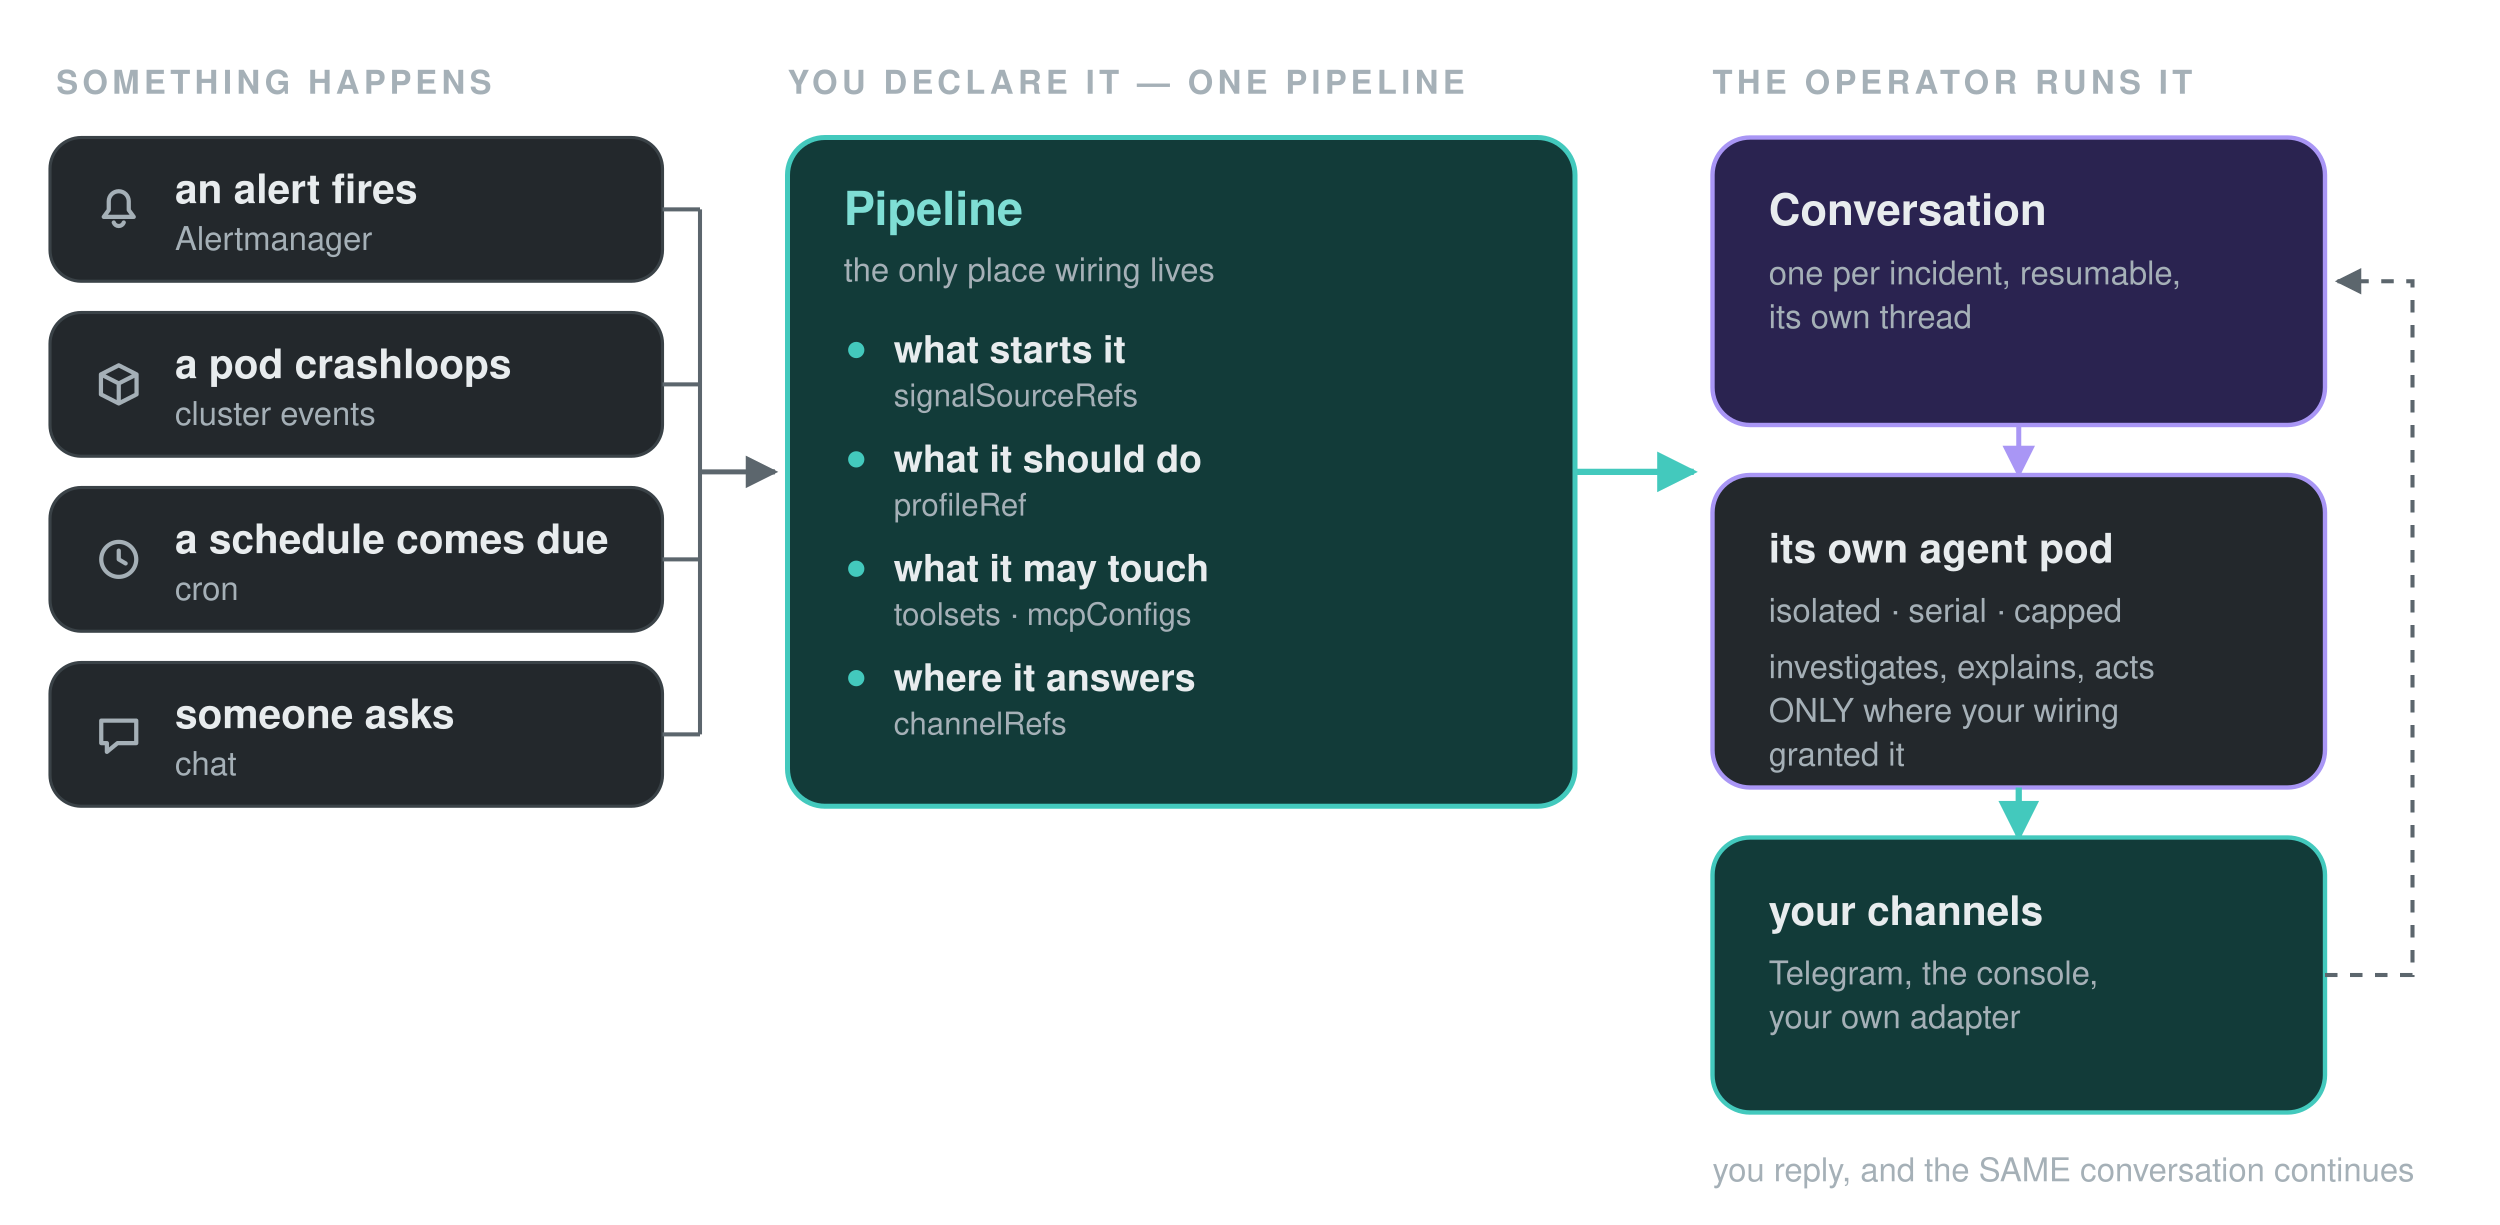
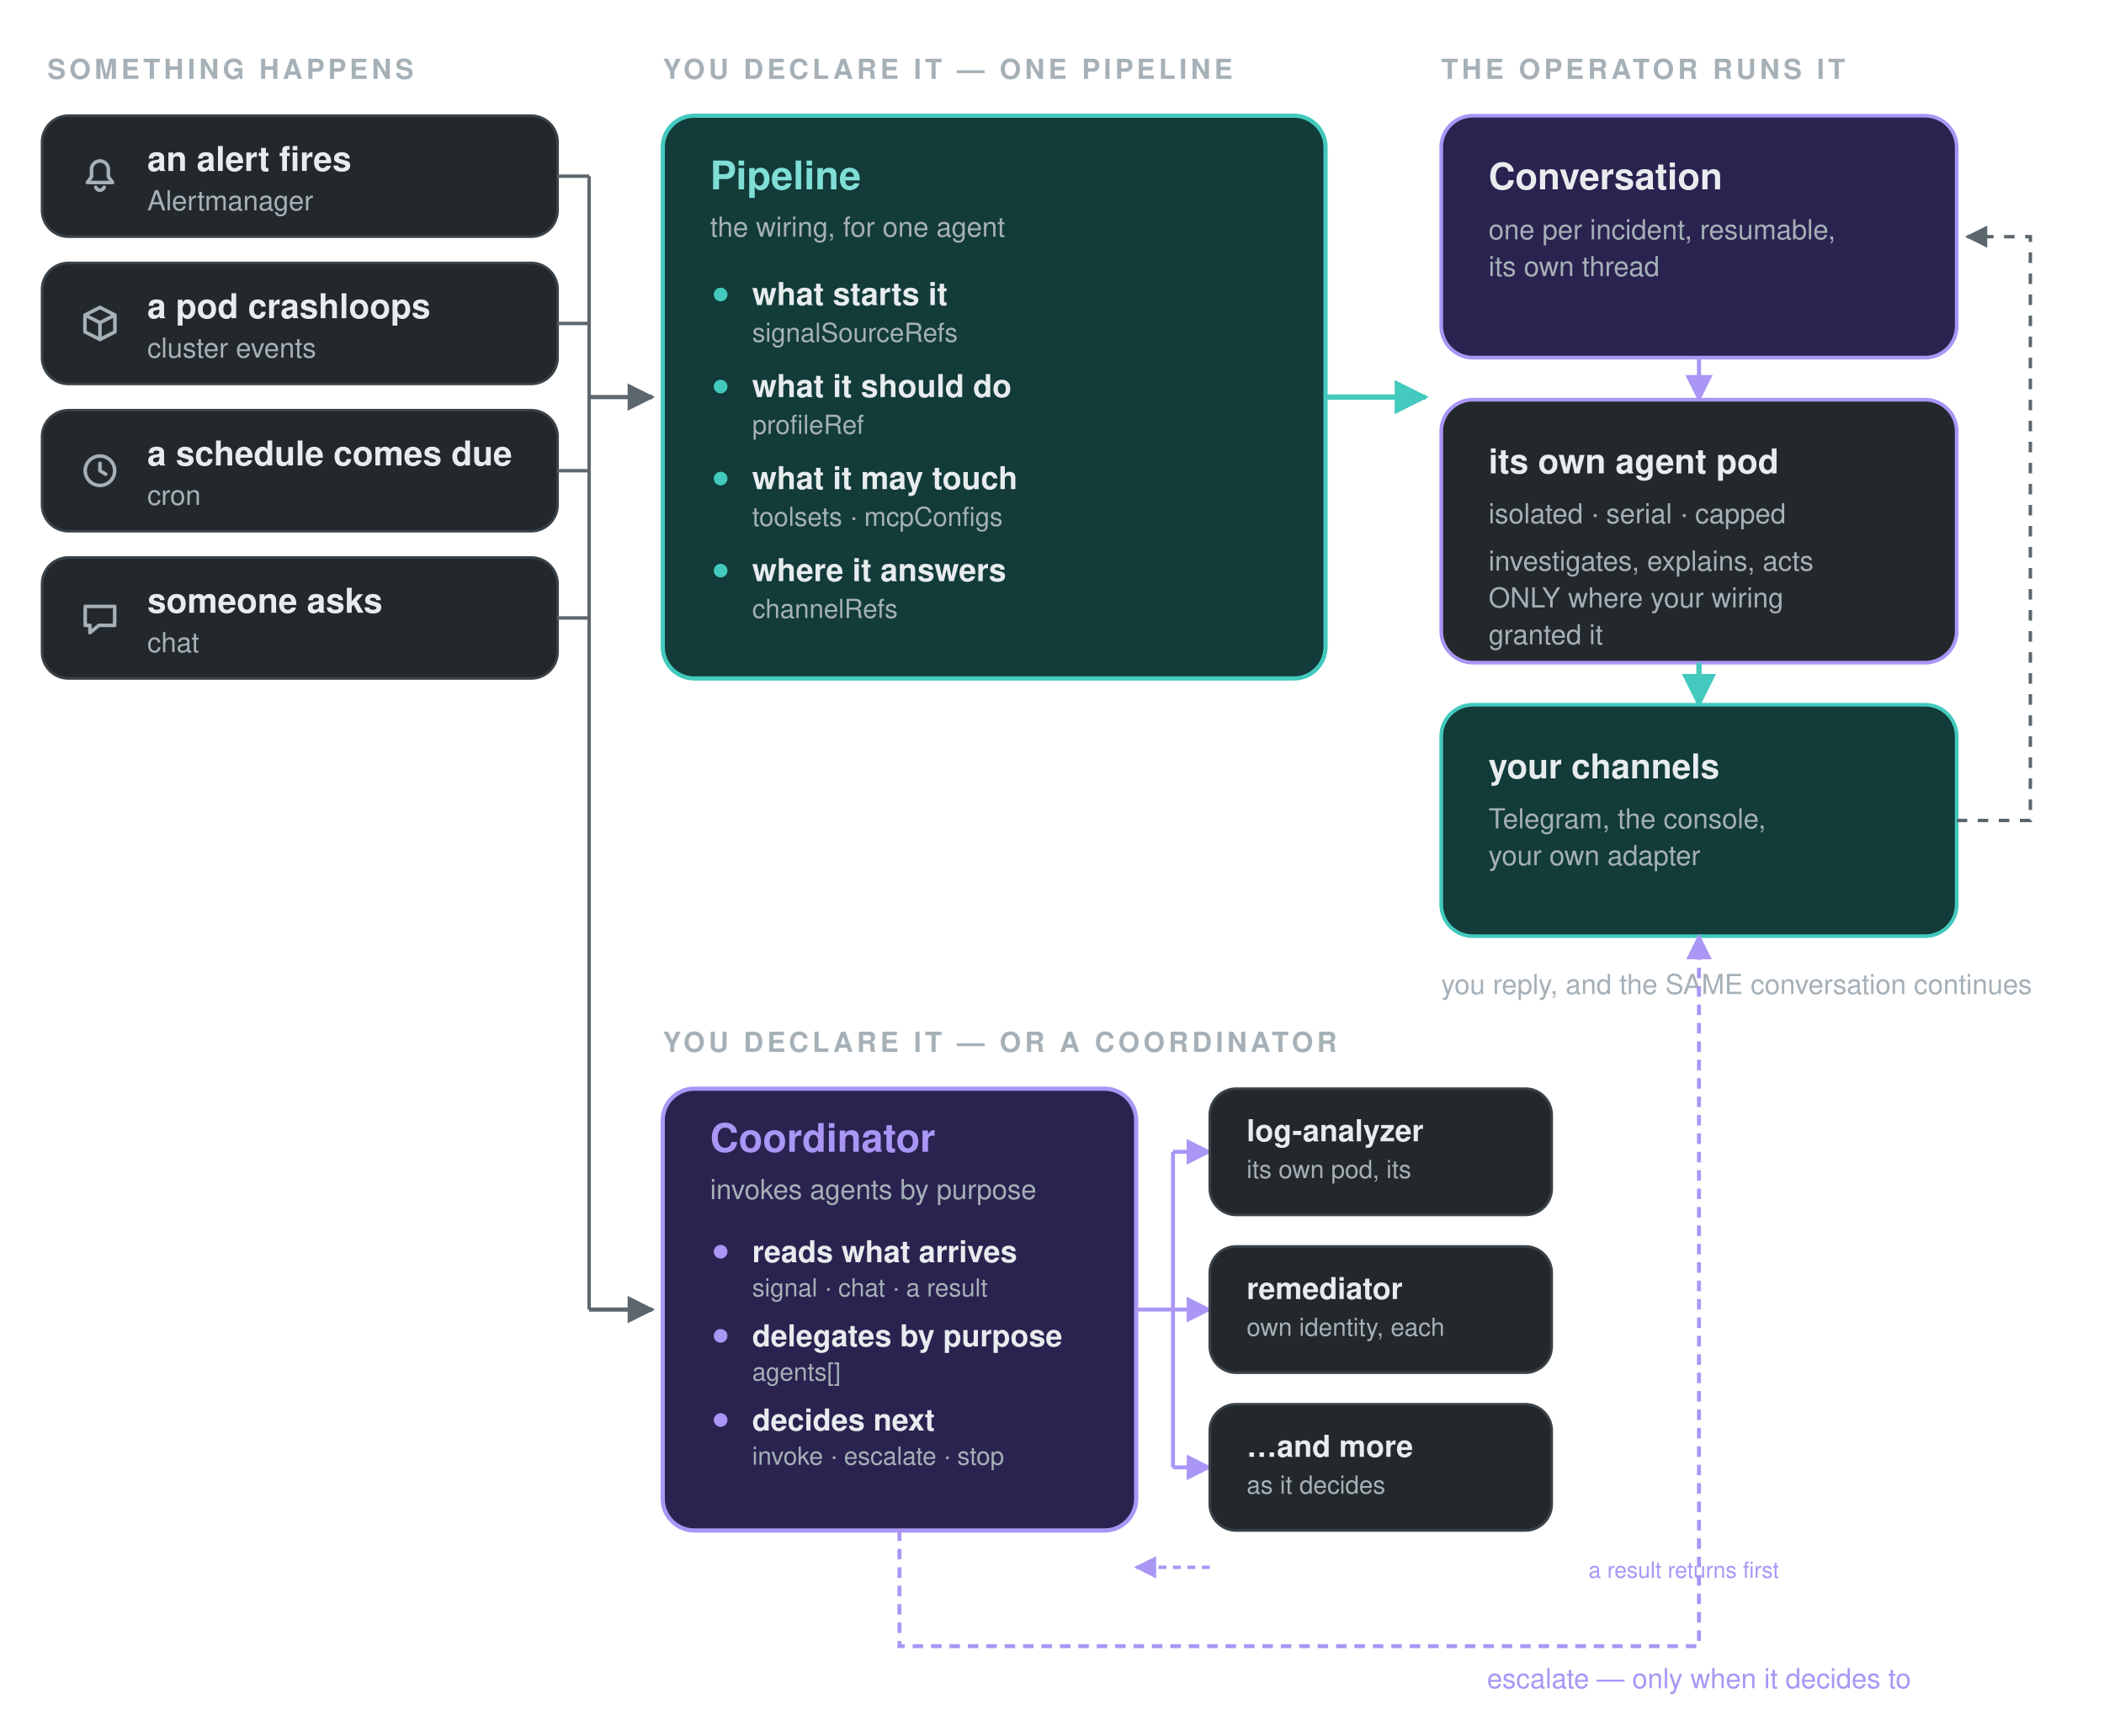
- <svg xmlns="http://www.w3.org/2000/svg" viewBox="0 0 800 392" width="800" height="392" role="img" font-family="system-ui,-apple-system,Segoe UI,Helvetica,Arial,sans-serif">
+ <svg xmlns="http://www.w3.org/2000/svg" viewBox="0 0 800 660" width="800" height="660" role="img" font-family="system-ui,-apple-system,Segoe UI,Helvetica,Arial,sans-serif">
  <defs>
    <marker id="a" viewBox="0 0 10 10" refX="9" refY="5" markerWidth="6.5" markerHeight="6.5" orient="auto-start-reverse">
      <path d="M0 0 10 5 0 10z" fill="#5c666d" />
    </marker>
    <marker id="ab" viewBox="0 0 10 10" refX="9" refY="5" markerWidth="6.5" markerHeight="6.5" orient="auto-start-reverse">
      <path d="M0 0 10 5 0 10z" fill="#43c9bd" />
    </marker>
    <marker id="ac" viewBox="0 0 10 10" refX="9" refY="5" markerWidth="6.5" markerHeight="6.5" orient="auto-start-reverse">
      <path d="M0 0 10 5 0 10z" fill="#a996f5" />
    </marker>
  </defs>
  <text x="18" y="30" fill="#a5b0b7" font-size="10.5" font-weight="700" text-anchor="start" letter-spacing="1.4">SOMETHING HAPPENS</text>
  <rect x="16" y="44" width="196" height="46" rx="10" fill="#23282c" stroke="#3a4247" stroke-width="1" />
  <g transform="translate(30,59)" fill="none" stroke="#a5b0b7" stroke-width="1.35" stroke-linecap="round" stroke-linejoin="round">
    <path d="M8 2.2a3.2 3.2 0 0 0-3.2 3.2v2.8L3.2 10.4h9.6L11.2 8.2V5.4A3.2 3.2 0 0 0 8 2.2z M6.4 12.2a1.7 1.7 0 0 0 3.2 0" />
  </g>
  <text x="56" y="65" fill="#e8ecee" font-size="13" font-weight="600" text-anchor="start">an alert fires</text>
  <text x="56" y="80" fill="#a5b0b7" font-size="10.5" font-weight="400" text-anchor="start">Alertmanager</text>
  <path d="M212 67 H224" stroke="#5c666d" stroke-width="1.3" fill="none" />
  <rect x="16" y="100" width="196" height="46" rx="10" fill="#23282c" stroke="#3a4247" stroke-width="1" />
  <g transform="translate(30,115)" fill="none" stroke="#a5b0b7" stroke-width="1.35" stroke-linecap="round" stroke-linejoin="round">
    <path d="M8 1.9 13.7 4.8v6.4L8 14.1 2.3 11.2V4.8z M2.3 4.8 8 7.7l5.7-2.9 M8 7.7v6.4" />
  </g>
  <text x="56" y="121" fill="#e8ecee" font-size="13" font-weight="600" text-anchor="start">a pod crashloops</text>
  <text x="56" y="136" fill="#a5b0b7" font-size="10.5" font-weight="400" text-anchor="start">cluster events</text>
  <path d="M212 123 H224" stroke="#5c666d" stroke-width="1.3" fill="none" />
  <rect x="16" y="156" width="196" height="46" rx="10" fill="#23282c" stroke="#3a4247" stroke-width="1" />
  <g transform="translate(30,171)" fill="none" stroke="#a5b0b7" stroke-width="1.35" stroke-linecap="round" stroke-linejoin="round">
    <path d="M8 2.4a5.6 5.6 0 1 0 0 11.2 5.6 5.6 0 0 0 0-11.2z M8 5.2V8l2.2 1.3" />
  </g>
  <text x="56" y="177" fill="#e8ecee" font-size="13" font-weight="600" text-anchor="start">a schedule comes due</text>
  <text x="56" y="192" fill="#a5b0b7" font-size="10.5" font-weight="400" text-anchor="start">cron</text>
  <path d="M212 179 H224" stroke="#5c666d" stroke-width="1.3" fill="none" />
  <rect x="16" y="212" width="196" height="46" rx="10" fill="#23282c" stroke="#3a4247" stroke-width="1" />
  <g transform="translate(30,227)" fill="none" stroke="#a5b0b7" stroke-width="1.35" stroke-linecap="round" stroke-linejoin="round">
    <path d="M2.4 3.6h11.2v7.2H7.6l-3.4 2.8v-2.8H2.4z" />
  </g>
  <text x="56" y="233" fill="#e8ecee" font-size="13" font-weight="600" text-anchor="start">someone asks</text>
  <text x="56" y="248" fill="#a5b0b7" font-size="10.5" font-weight="400" text-anchor="start">chat</text>
  <path d="M212 235 H224" stroke="#5c666d" stroke-width="1.3" fill="none" />
-   <path d="M224 67 V235" stroke="#5c666d" stroke-width="1.3" fill="none" />
+   <path d="M224 67 V498" stroke="#5c666d" stroke-width="1.3" fill="none" />
  <path d="M224 151 H248" stroke="#5c666d" stroke-width="1.6" fill="none" marker-end="url(#a)" />
+   <path d="M224 498 H248" stroke="#5c666d" stroke-width="1.6" fill="none" marker-end="url(#a)" />
  <text x="252" y="30" fill="#a5b0b7" font-size="10.5" font-weight="700" text-anchor="start" letter-spacing="1.4">YOU DECLARE IT — ONE PIPELINE</text>
  <rect x="252" y="44" width="252" height="214" rx="12" fill="#123b39" stroke="#43c9bd" stroke-width="1.6" />
  <text x="270" y="72" fill="#7fded5" font-size="15" font-weight="700" text-anchor="start">Pipeline</text>
-   <text x="270" y="90" fill="#a5b0b7" font-size="10.5" font-weight="400" text-anchor="start">the only place wiring lives</text>
+   <text x="270" y="90" fill="#a5b0b7" font-size="10.5" font-weight="400" text-anchor="start">the wiring, for one agent</text>
  <circle cx="274" cy="112" r="2.6" fill="#43c9bd" />
  <text x="286" y="116" fill="#e8ecee" font-size="12" font-weight="600" text-anchor="start">what starts it</text>
  <text x="286" y="130" fill="#a5b0b7" font-size="10" font-weight="400" text-anchor="start">signalSourceRefs</text>
  <circle cx="274" cy="147" r="2.6" fill="#43c9bd" />
  <text x="286" y="151" fill="#e8ecee" font-size="12" font-weight="600" text-anchor="start">what it should do</text>
  <text x="286" y="165" fill="#a5b0b7" font-size="10" font-weight="400" text-anchor="start">profileRef</text>
  <circle cx="274" cy="182" r="2.6" fill="#43c9bd" />
  <text x="286" y="186" fill="#e8ecee" font-size="12" font-weight="600" text-anchor="start">what it may touch</text>
  <text x="286" y="200" fill="#a5b0b7" font-size="10" font-weight="400" text-anchor="start">toolsets · mcpConfigs</text>
  <circle cx="274" cy="217" r="2.6" fill="#43c9bd" />
  <text x="286" y="221" fill="#e8ecee" font-size="12" font-weight="600" text-anchor="start">where it answers</text>
  <text x="286" y="235" fill="#a5b0b7" font-size="10" font-weight="400" text-anchor="start">channelRefs</text>
  <path d="M504 151 H542" stroke="#43c9bd" stroke-width="2" fill="none" marker-end="url(#ab)" />
  <text x="548" y="30" fill="#a5b0b7" font-size="10.5" font-weight="700" text-anchor="start" letter-spacing="1.4">THE OPERATOR RUNS IT</text>
  <rect x="548" y="44" width="196" height="92" rx="12" fill="#2a2350" stroke="#a996f5" stroke-width="1.4" />
  <text x="566" y="72" fill="#e8ecee" font-size="14" font-weight="700" text-anchor="start">Conversation</text>
  <text x="566" y="91" fill="#a5b0b7" font-size="10.5" font-weight="400" text-anchor="start">one per incident, resumable,</text>
  <text x="566" y="105" fill="#a5b0b7" font-size="10.5" font-weight="400" text-anchor="start">its own thread</text>
  <path d="M646 136 V152" stroke="#a996f5" stroke-width="1.6" fill="none" marker-end="url(#ac)" />
  <rect x="548" y="152" width="196" height="100" rx="12" fill="#23282c" stroke="#a996f5" stroke-width="1.4" />
  <text x="566" y="180" fill="#e8ecee" font-size="13" font-weight="700" text-anchor="start">its own agent pod</text>
  <text x="566" y="199" fill="#a5b0b7" font-size="10.5" font-weight="400" text-anchor="start">isolated · serial · capped</text>
  <text x="566" y="217" fill="#a5b0b7" font-size="10.5" font-weight="400" text-anchor="start">investigates, explains, acts</text>
  <text x="566" y="231" fill="#a5b0b7" font-size="10.5" font-weight="400" text-anchor="start">ONLY where your wiring</text>
  <text x="566" y="245" fill="#a5b0b7" font-size="10.5" font-weight="400" text-anchor="start">granted it</text>
  <path d="M646 252 V268" stroke="#43c9bd" stroke-width="2" fill="none" marker-end="url(#ab)" />
  <rect x="548" y="268" width="196" height="88" rx="12" fill="#123b39" stroke="#43c9bd" stroke-width="1.4" />
  <text x="566" y="296" fill="#e8ecee" font-size="13" font-weight="700" text-anchor="start">your channels</text>
  <text x="566" y="315" fill="#a5b0b7" font-size="10.5" font-weight="400" text-anchor="start">Telegram, the console,</text>
  <text x="566" y="329" fill="#a5b0b7" font-size="10.5" font-weight="400" text-anchor="start">your own adapter</text>
  <path d="M744 312 H772 V90 H748" stroke="#5c666d" stroke-width="1.3" fill="none" stroke-dasharray="4 4" marker-end="url(#a)" />
  <text x="548" y="378" fill="#a5b0b7" font-size="10.5" font-weight="400" text-anchor="start">you reply, and the SAME conversation continues</text>
+   <text x="252" y="400" fill="#a5b0b7" font-size="10.5" font-weight="700" text-anchor="start" letter-spacing="1.4">YOU DECLARE IT — OR A COORDINATOR</text>
+   <rect x="252" y="414" width="180" height="168" rx="12" fill="#2a2350" stroke="#a996f5" stroke-width="1.6" />
+   <text x="270" y="438" fill="#a996f5" font-size="15" font-weight="700" text-anchor="start">Coordinator</text>
+   <text x="270" y="456" fill="#a5b0b7" font-size="10.5" font-weight="400" text-anchor="start">invokes agents by purpose</text>
+   <circle cx="274" cy="476" r="2.6" fill="#a996f5" />
+   <text x="286" y="480" fill="#e8ecee" font-size="11.5" font-weight="600" text-anchor="start">reads what arrives</text>
+   <text x="286" y="493" fill="#a5b0b7" font-size="9.5" font-weight="400" text-anchor="start">signal · chat · a result</text>
+   <circle cx="274" cy="508" r="2.6" fill="#a996f5" />
+   <text x="286" y="512" fill="#e8ecee" font-size="11.5" font-weight="600" text-anchor="start">delegates by purpose</text>
+   <text x="286" y="525" fill="#a5b0b7" font-size="9.5" font-weight="400" text-anchor="start">agents[]</text>
+   <circle cx="274" cy="540" r="2.6" fill="#a996f5" />
+   <text x="286" y="544" fill="#e8ecee" font-size="11.5" font-weight="600" text-anchor="start">decides next</text>
+   <text x="286" y="557" fill="#a5b0b7" font-size="9.5" font-weight="400" text-anchor="start">invoke · escalate · stop</text>
+   <path d="M432 498 H446" stroke="#a996f5" stroke-width="1.5" fill="none" />
+   <path d="M446 438 V558" stroke="#a996f5" stroke-width="1.5" fill="none" />
+   <path d="M446 438 H460" stroke="#a996f5" stroke-width="1.5" fill="none" marker-end="url(#ac)" />
+   <path d="M446 498 H460" stroke="#a996f5" stroke-width="1.5" fill="none" marker-end="url(#ac)" />
+   <path d="M446 558 H460" stroke="#a996f5" stroke-width="1.5" fill="none" marker-end="url(#ac)" />
+   <rect x="460" y="414" width="130" height="48" rx="10" fill="#23282c" stroke="#3a4247" stroke-width="1" />
+   <text x="474" y="434" fill="#e8ecee" font-size="11.5" font-weight="600" text-anchor="start">log-analyzer</text>
+   <text x="474" y="448" fill="#a5b0b7" font-size="9.5" font-weight="400" text-anchor="start">its own pod, its</text>
+   <rect x="460" y="474" width="130" height="48" rx="10" fill="#23282c" stroke="#3a4247" stroke-width="1" />
+   <text x="474" y="494" fill="#e8ecee" font-size="11.5" font-weight="600" text-anchor="start">remediator</text>
+   <text x="474" y="508" fill="#a5b0b7" font-size="9.5" font-weight="400" text-anchor="start">own identity, each</text>
+   <rect x="460" y="534" width="130" height="48" rx="10" fill="#23282c" stroke="#3a4247" stroke-width="1" />
+   <text x="474" y="554" fill="#e8ecee" font-size="11.5" font-weight="600" text-anchor="start">…and more</text>
+   <text x="474" y="568" fill="#a5b0b7" font-size="9.5" font-weight="400" text-anchor="start">as it decides</text>
+   <path d="M460 596 H432" stroke="#a996f5" stroke-width="1.3" stroke-dasharray="3 2.5" fill="none" marker-end="url(#ac)" />
+   <text x="604" y="600" fill="#a996f5" font-size="8.5" font-weight="400" text-anchor="start">a result returns first</text>
+   <path d="M342 582 V626 H646 V356" stroke="#a996f5" stroke-width="1.5" stroke-dasharray="4 3" fill="none" marker-end="url(#ac)" />
+   <text x="646" y="642" fill="#a996f5" font-size="10.5" font-weight="400" text-anchor="middle">escalate — only when it decides to</text>
</svg>
